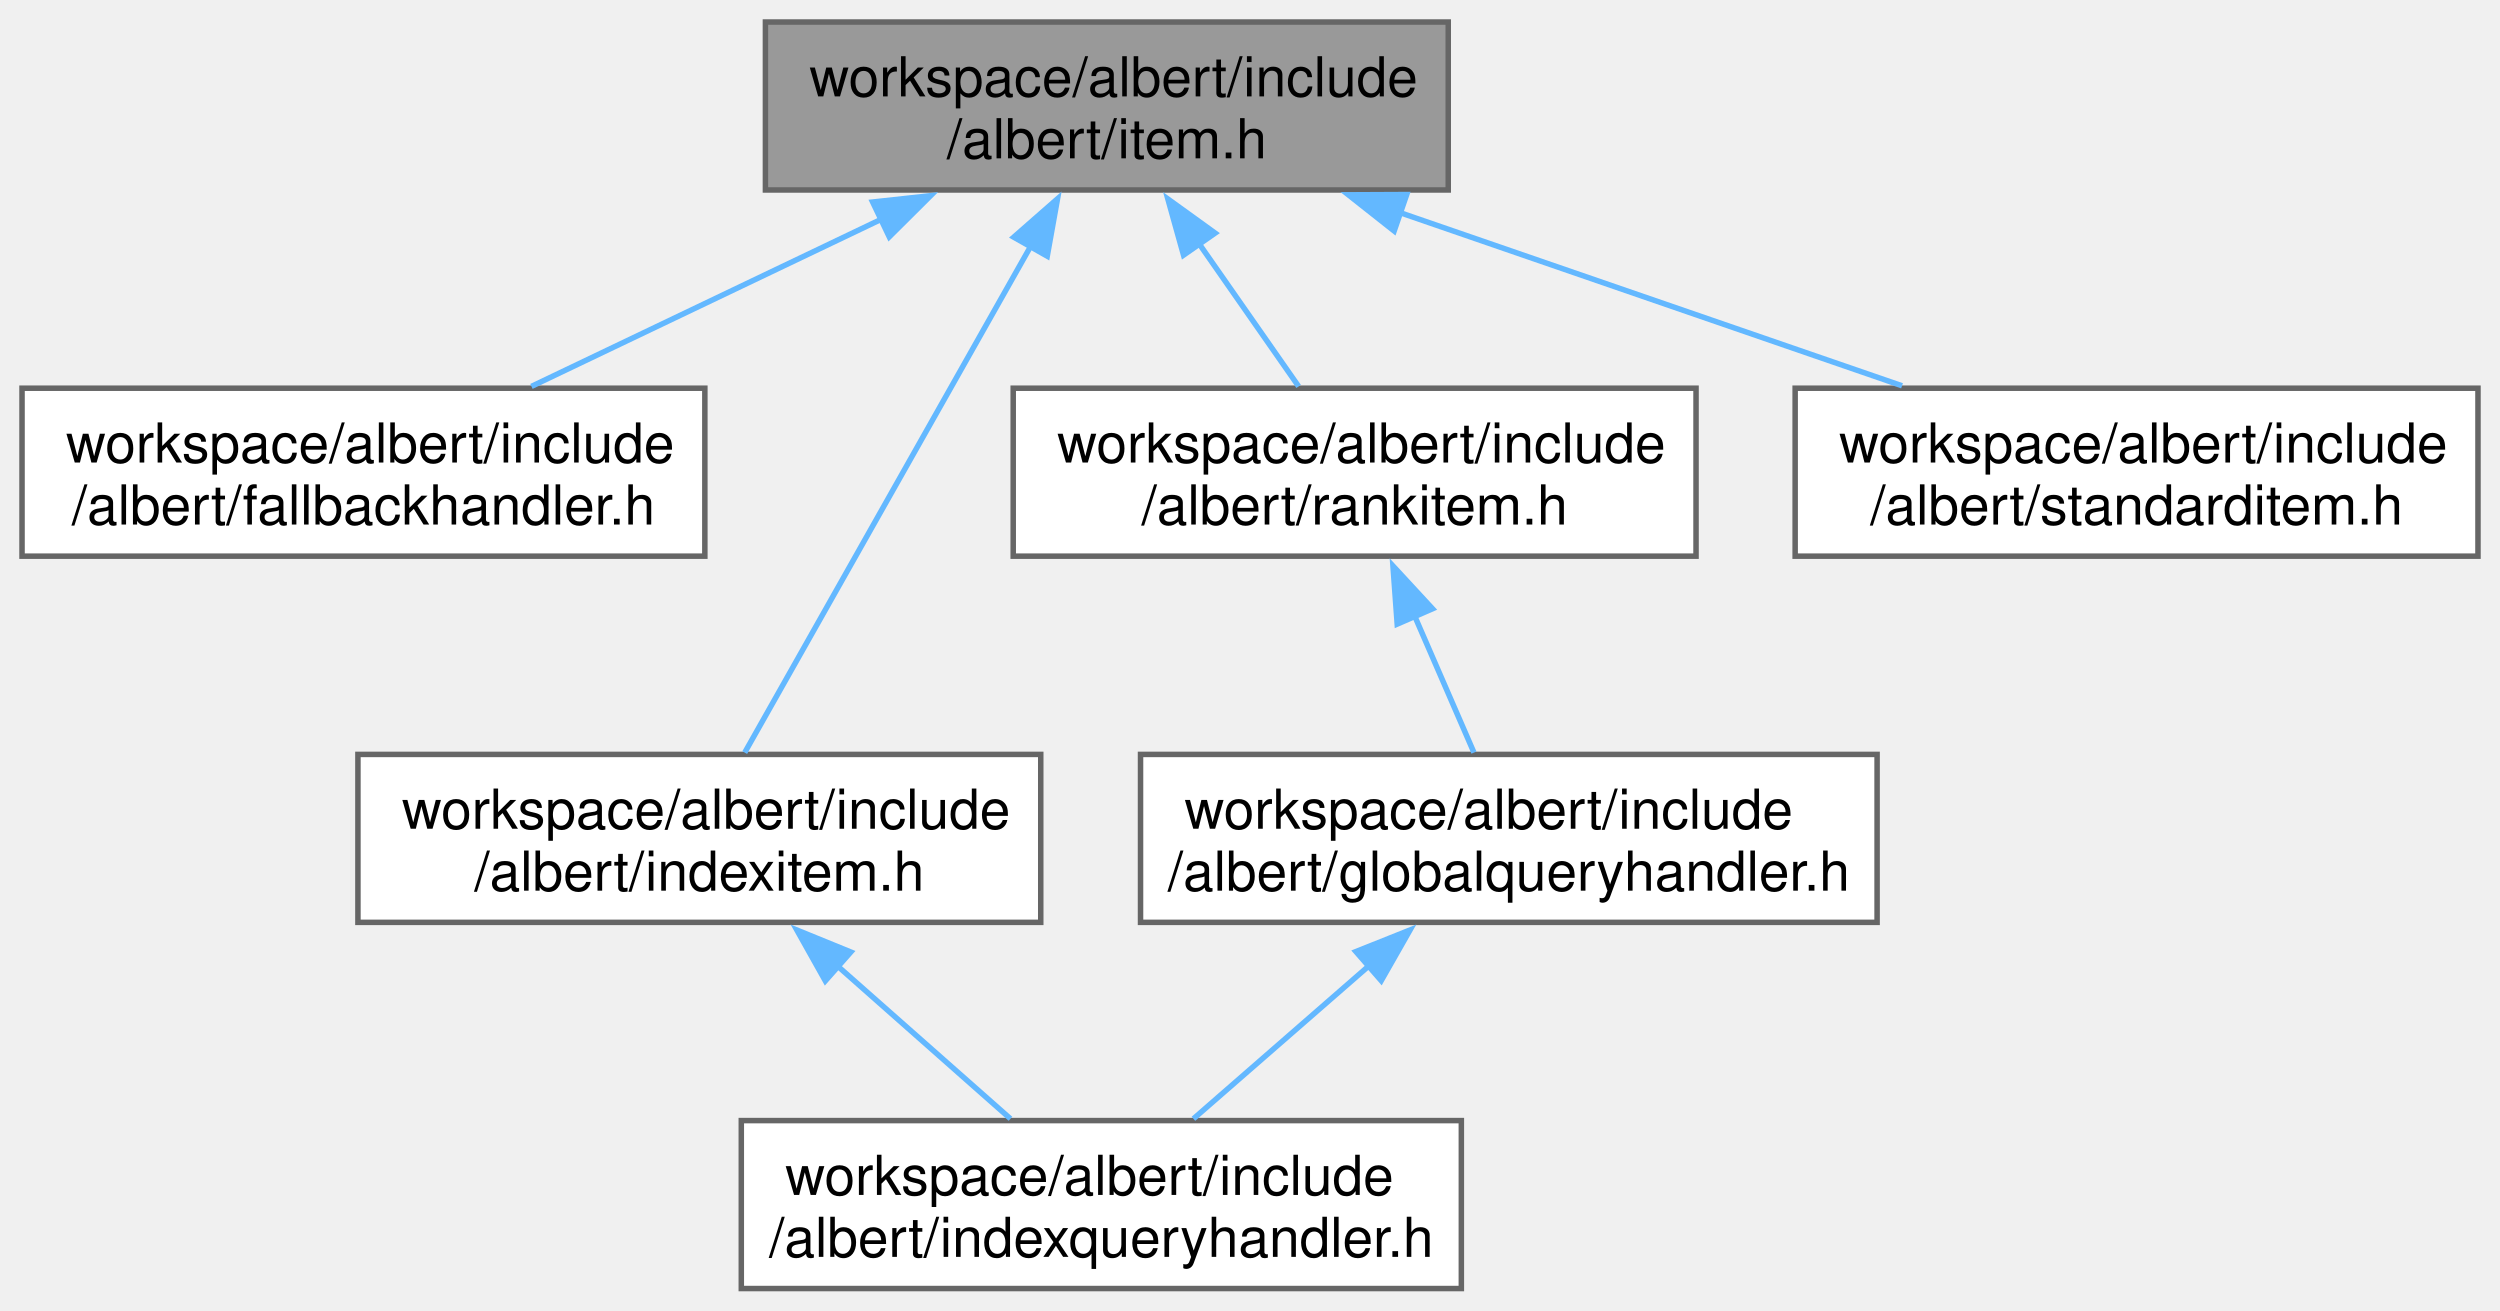
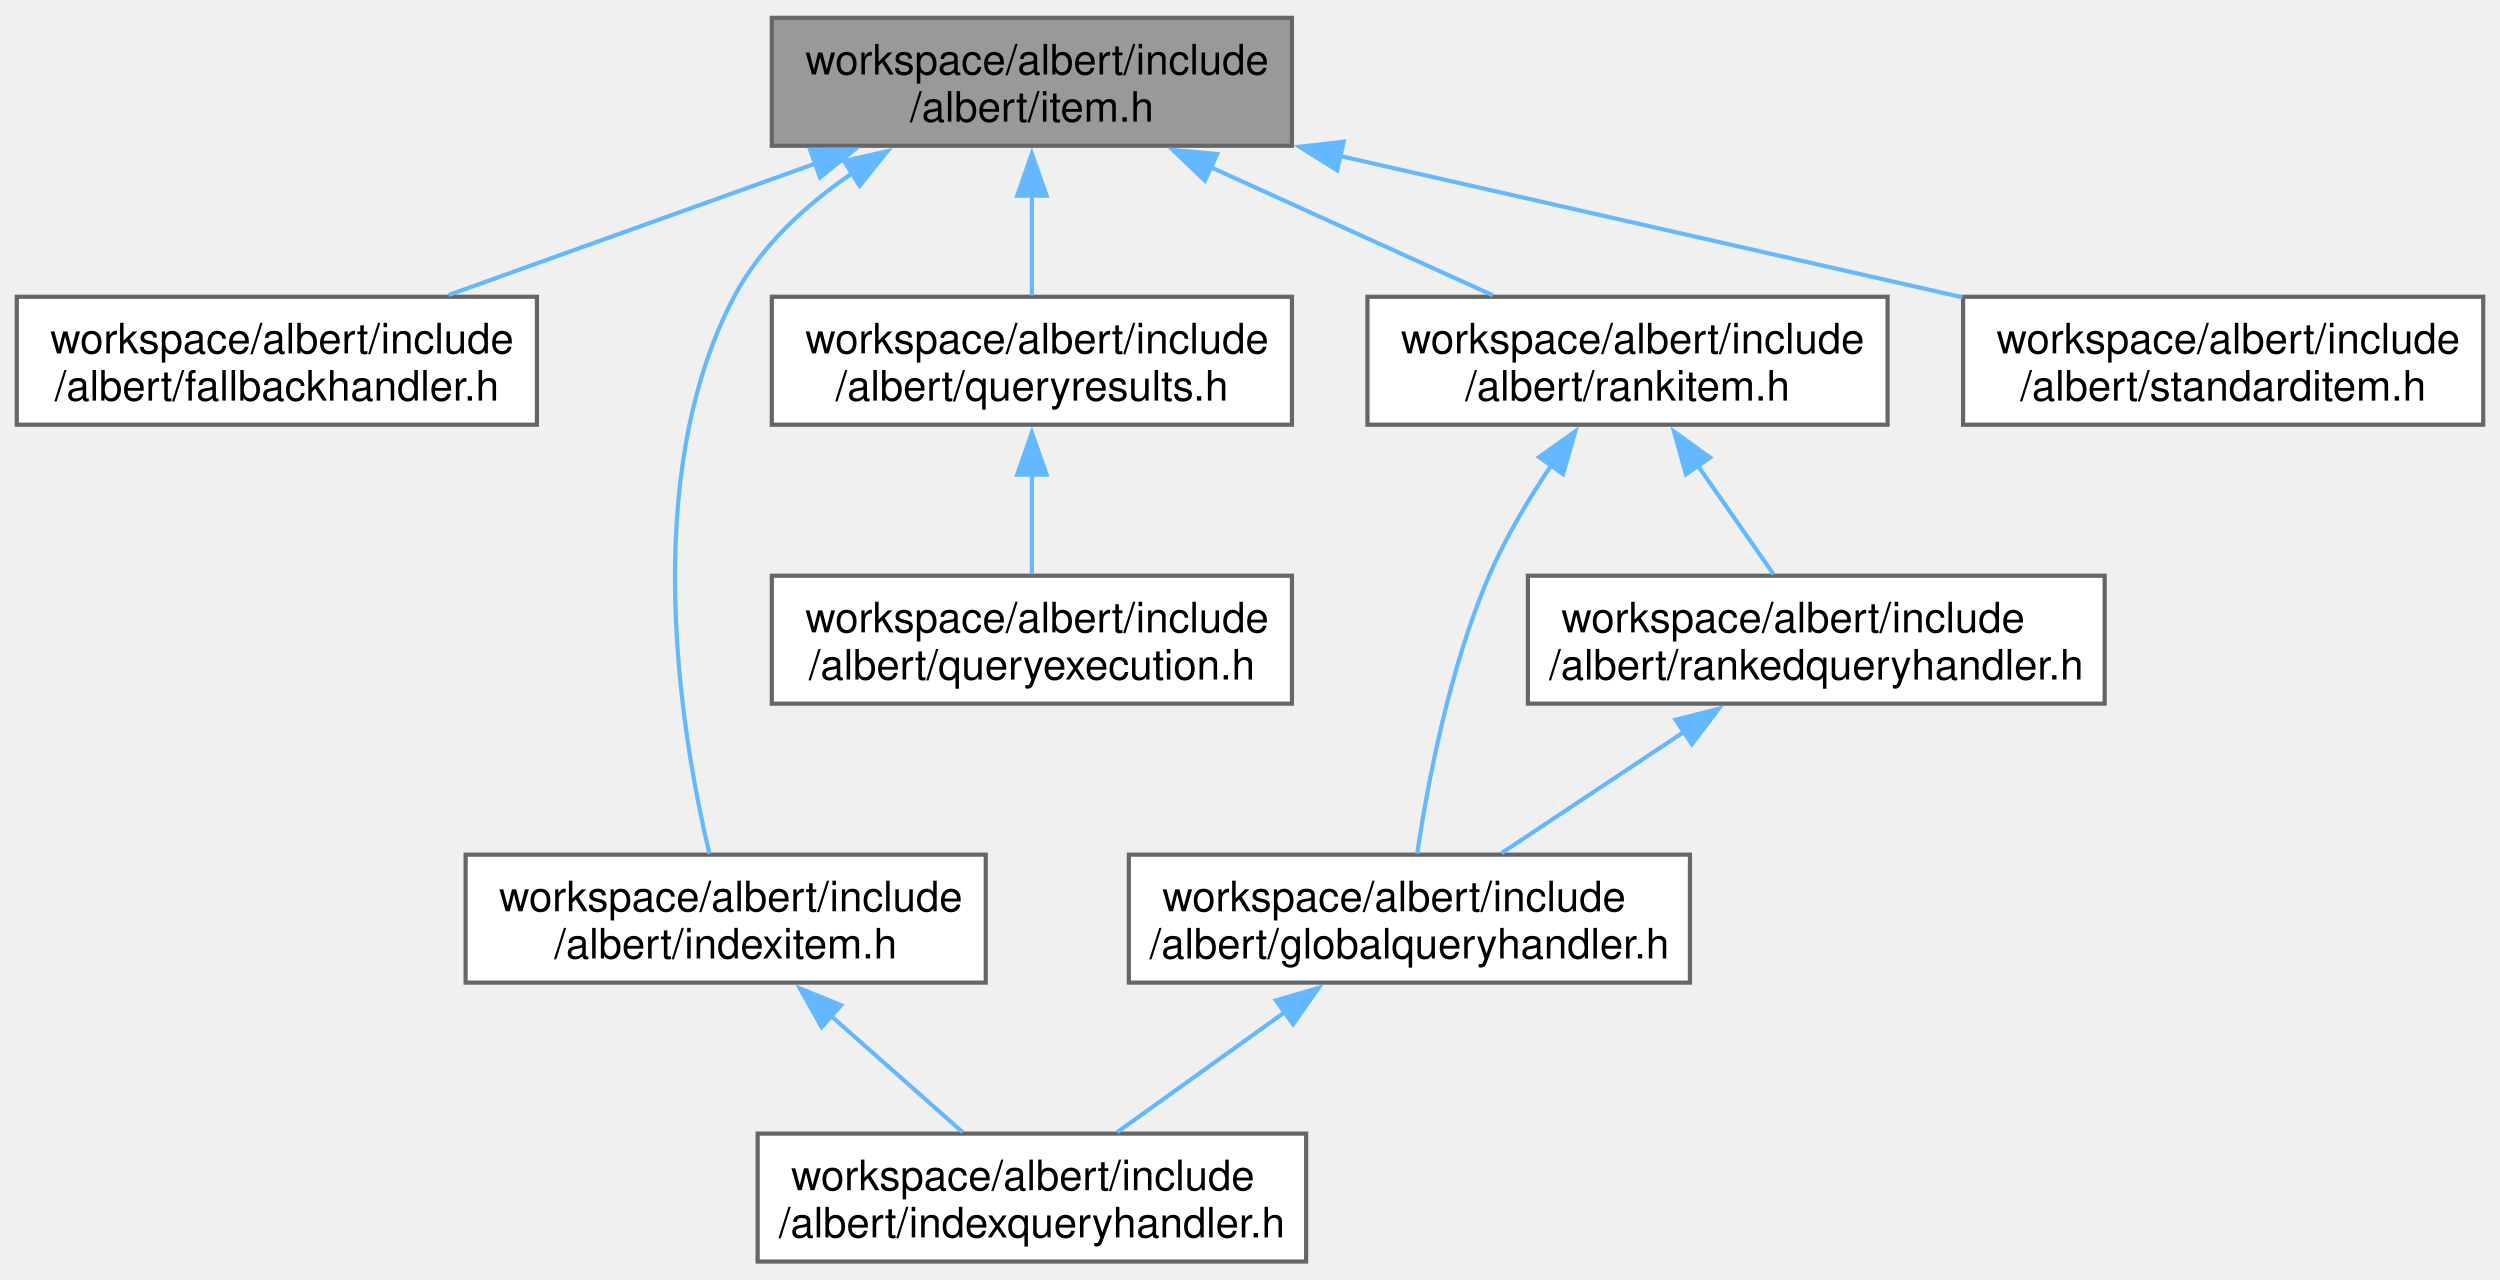
- <svg xmlns="http://www.w3.org/2000/svg" xmlns:xlink="http://www.w3.org/1999/xlink" width="454pt" height="238pt" viewBox="0.00 0.00 454.00 238.00">
-   <g id="graph0" class="graph" transform="scale(1 1) rotate(0) translate(4 234)">
+ <svg xmlns="http://www.w3.org/2000/svg" xmlns:xlink="http://www.w3.org/1999/xlink" width="596pt" height="305pt" viewBox="0.00 0.00 596.00 304.50">
+   <g id="graph0" class="graph" transform="scale(1 1) rotate(0) translate(4 300.5)">
    <g id="Node000001" class="node">
      <g id="a_Node000001">
        <a xlink:title=" ">
-           <polygon fill="#999999" stroke="#666666" points="259,-230 135,-230 135,-199.5 259,-199.5 259,-230" />
-           <text text-anchor="start" x="143" y="-216.5" font-family="Helvetica,sans-Serif" font-size="10.00">workspace/albert/include</text>
-           <text text-anchor="middle" x="197" y="-205.25" font-family="Helvetica,sans-Serif" font-size="10.00">/albert/item.h</text>
+           <polygon fill="#999999" stroke="#666666" points="304,-296.5 180,-296.5 180,-266 304,-266 304,-296.5" />
+           <text text-anchor="start" x="188" y="-283" font-family="Helvetica,sans-Serif" font-size="10.00">workspace/albert/include</text>
+           <text text-anchor="middle" x="242" y="-271.75" font-family="Helvetica,sans-Serif" font-size="10.00">/albert/item.h</text>
        </a>
      </g>
    </g>
    <g id="Node000002" class="node">
      <g id="a_Node000002">
        <a xlink:href="fallbackhandler_8h.html" target="_top" xlink:title=" ">
-           <polygon fill="white" stroke="#666666" points="124,-163.5 0,-163.5 0,-133 124,-133 124,-163.5" />
-           <text text-anchor="start" x="8" y="-150" font-family="Helvetica,sans-Serif" font-size="10.00">workspace/albert/include</text>
-           <text text-anchor="middle" x="62" y="-138.75" font-family="Helvetica,sans-Serif" font-size="10.00">/albert/fallbackhandler.h</text>
+           <polygon fill="white" stroke="#666666" points="124,-230 0,-230 0,-199.5 124,-199.5 124,-230" />
+           <text text-anchor="start" x="8" y="-216.5" font-family="Helvetica,sans-Serif" font-size="10.00">workspace/albert/include</text>
+           <text text-anchor="middle" x="62" y="-205.25" font-family="Helvetica,sans-Serif" font-size="10.00">/albert/fallbackhandler.h</text>
        </a>
      </g>
    </g>
    <g id="edge1_Node000001_Node000002" class="edge">
      <g id="a_edge1_Node000001_Node000002">
        <a xlink:title=" ">
-           <path fill="none" stroke="#63b8ff" d="M156.08,-194.2C135.63,-184.43 111.3,-172.81 92.51,-163.83" />
-           <polygon fill="#63b8ff" stroke="#63b8ff" points="154.47,-197.31 165,-198.46 157.49,-190.99 154.47,-197.31" />
+           <path fill="none" stroke="#63b8ff" d="M190.45,-261.78C162.7,-251.83 128.94,-239.74 102.99,-230.44" />
+           <polygon fill="#63b8ff" stroke="#63b8ff" points="189.14,-265.02 199.73,-265.1 191.5,-258.44 189.14,-265.02" />
        </a>
      </g>
    </g>
    <g id="Node000003" class="node">
      <g id="a_Node000003">
        <a xlink:href="indexitem_8h.html" target="_top" xlink:title=" ">
-           <polygon fill="white" stroke="#666666" points="185,-97 61,-97 61,-66.5 185,-66.5 185,-97" />
-           <text text-anchor="start" x="69" y="-83.5" font-family="Helvetica,sans-Serif" font-size="10.00">workspace/albert/include</text>
-           <text text-anchor="middle" x="123" y="-72.25" font-family="Helvetica,sans-Serif" font-size="10.00">/albert/indexitem.h</text>
+           <polygon fill="white" stroke="#666666" points="231,-97 107,-97 107,-66.5 231,-66.5 231,-97" />
+           <text text-anchor="start" x="115" y="-83.5" font-family="Helvetica,sans-Serif" font-size="10.00">workspace/albert/include</text>
+           <text text-anchor="middle" x="169" y="-72.25" font-family="Helvetica,sans-Serif" font-size="10.00">/albert/indexitem.h</text>
        </a>
      </g>
    </g>
    <g id="edge2_Node000001_Node000003" class="edge">
      <g id="a_edge2_Node000001_Node000003">
        <a xlink:title=" ">
-           <path fill="none" stroke="#63b8ff" d="M183.23,-189.38C167.96,-162.34 143.82,-119.6 131.24,-97.33" />
-           <polygon fill="#63b8ff" stroke="#63b8ff" points="180.09,-190.93 188.05,-197.91 186.18,-187.48 180.09,-190.93" />
+           <path fill="none" stroke="#63b8ff" d="M199.37,-259.6C188.13,-251.95 177.37,-242.11 171,-230 148.03,-186.33 158.56,-124.81 165.13,-97.18" />
+           <polygon fill="#63b8ff" stroke="#63b8ff" points="197.22,-262.38 207.56,-264.71 200.93,-256.44 197.22,-262.38" />
        </a>
      </g>
    </g>
    <g id="Node000005" class="node">
      <g id="a_Node000005">
-         <a xlink:href="rankitem_8h.html" target="_top" xlink:title=" ">
-           <polygon fill="white" stroke="#666666" points="304,-163.5 180,-163.5 180,-133 304,-133 304,-163.5" />
-           <text text-anchor="start" x="188" y="-150" font-family="Helvetica,sans-Serif" font-size="10.00">workspace/albert/include</text>
-           <text text-anchor="middle" x="242" y="-138.75" font-family="Helvetica,sans-Serif" font-size="10.00">/albert/rankitem.h</text>
+         <a xlink:href="queryresults_8h.html" target="_top" xlink:title=" ">
+           <polygon fill="white" stroke="#666666" points="304,-230 180,-230 180,-199.5 304,-199.5 304,-230" />
+           <text text-anchor="start" x="188" y="-216.5" font-family="Helvetica,sans-Serif" font-size="10.00">workspace/albert/include</text>
+           <text text-anchor="middle" x="242" y="-205.25" font-family="Helvetica,sans-Serif" font-size="10.00">/albert/queryresults.h</text>
        </a>
      </g>
    </g>
    <g id="edge4_Node000001_Node000005" class="edge">
      <g id="a_edge4_Node000001_Node000005">
        <a xlink:title=" ">
-           <path fill="none" stroke="#63b8ff" d="M213.72,-189.79C219.8,-181.07 226.49,-171.49 231.83,-163.83" />
-           <polygon fill="#63b8ff" stroke="#63b8ff" points="210.93,-187.67 208.08,-197.87 216.67,-191.67 210.93,-187.67" />
+           <path fill="none" stroke="#63b8ff" d="M242,-254.31C242,-246.14 242,-237.41 242,-230.33" />
+           <polygon fill="#63b8ff" stroke="#63b8ff" points="238.5,-254.1 242,-264.1 245.5,-254.1 238.5,-254.1" />
        </a>
      </g>
    </g>
    <g id="Node000007" class="node">
      <g id="a_Node000007">
-         <a xlink:href="standarditem_8h.html" target="_top" xlink:title=" ">
-           <polygon fill="white" stroke="#666666" points="446,-163.5 322,-163.5 322,-133 446,-133 446,-163.5" />
-           <text text-anchor="start" x="330" y="-150" font-family="Helvetica,sans-Serif" font-size="10.00">workspace/albert/include</text>
-           <text text-anchor="middle" x="384" y="-138.75" font-family="Helvetica,sans-Serif" font-size="10.00">/albert/standarditem.h</text>
+         <a xlink:href="rankitem_8h.html" target="_top" xlink:title=" ">
+           <polygon fill="white" stroke="#666666" points="446,-230 322,-230 322,-199.5 446,-199.5 446,-230" />
+           <text text-anchor="start" x="330" y="-216.5" font-family="Helvetica,sans-Serif" font-size="10.00">workspace/albert/include</text>
+           <text text-anchor="middle" x="384" y="-205.25" font-family="Helvetica,sans-Serif" font-size="10.00">/albert/rankitem.h</text>
        </a>
      </g>
    </g>
-     <g id="edge7_Node000001_Node000007" class="edge">
-       <g id="a_edge7_Node000001_Node000007">
+     <g id="edge6_Node000001_Node000007" class="edge">
+       <g id="a_edge6_Node000001_Node000007">
        <a xlink:title=" ">
-           <path fill="none" stroke="#63b8ff" d="M250.17,-195.41C279.07,-185.44 314.34,-173.28 341.41,-163.94" />
-           <polygon fill="#63b8ff" stroke="#63b8ff" points="249.18,-192.05 240.86,-198.62 251.46,-198.67 249.18,-192.05" />
+           <path fill="none" stroke="#63b8ff" d="M284.46,-260.97C306.09,-251.14 331.96,-239.39 351.91,-230.33" />
+           <polygon fill="#63b8ff" stroke="#63b8ff" points="283.26,-257.67 275.6,-264.99 286.15,-264.04 283.26,-257.67" />
+         </a>
+       </g>
+     </g>
+     <g id="Node000010" class="node">
+       <g id="a_Node000010">
+         <a xlink:href="standarditem_8h.html" target="_top" xlink:title=" ">
+           <polygon fill="white" stroke="#666666" points="588,-230 464,-230 464,-199.5 588,-199.5 588,-230" />
+           <text text-anchor="start" x="472" y="-216.5" font-family="Helvetica,sans-Serif" font-size="10.00">workspace/albert/include</text>
+           <text text-anchor="middle" x="526" y="-205.25" font-family="Helvetica,sans-Serif" font-size="10.00">/albert/standarditem.h</text>
+         </a>
+       </g>
+     </g>
+     <g id="edge11_Node000001_Node000010" class="edge">
+       <g id="a_edge11_Node000001_Node000010">
+         <a xlink:title=" ">
+           <path fill="none" stroke="#63b8ff" d="M315.43,-263.57C361.45,-253.12 420.11,-239.8 463.82,-229.87" />
+           <polygon fill="#63b8ff" stroke="#63b8ff" points="314.78,-260.13 305.8,-265.76 316.33,-266.96 314.78,-260.13" />
        </a>
      </g>
    </g>
    <g id="Node000004" class="node">
      <g id="a_Node000004">
        <a xlink:href="indexqueryhandler_8h.html" target="_top" xlink:title=" ">
-           <polygon fill="white" stroke="#666666" points="261.38,-30.5 130.62,-30.5 130.62,0 261.38,0 261.38,-30.5" />
-           <text text-anchor="start" x="138.62" y="-17" font-family="Helvetica,sans-Serif" font-size="10.00">workspace/albert/include</text>
-           <text text-anchor="middle" x="196" y="-5.75" font-family="Helvetica,sans-Serif" font-size="10.00">/albert/indexqueryhandler.h</text>
+           <polygon fill="white" stroke="#666666" points="307.38,-30.5 176.62,-30.5 176.62,0 307.38,0 307.38,-30.5" />
+           <text text-anchor="start" x="184.62" y="-17" font-family="Helvetica,sans-Serif" font-size="10.00">workspace/albert/include</text>
+           <text text-anchor="middle" x="242" y="-5.75" font-family="Helvetica,sans-Serif" font-size="10.00">/albert/indexqueryhandler.h</text>
        </a>
      </g>
    </g>
    <g id="edge3_Node000003_Node000004" class="edge">
      <g id="a_edge3_Node000003_Node000004">
        <a xlink:title=" ">
-           <path fill="none" stroke="#63b8ff" d="M147.91,-58.74C158.34,-49.53 170.18,-39.06 179.5,-30.83" />
-           <polygon fill="#63b8ff" stroke="#63b8ff" points="145.88,-55.87 140.7,-65.11 150.51,-61.11 145.88,-55.87" />
+           <path fill="none" stroke="#63b8ff" d="M193.91,-58.74C204.34,-49.53 216.18,-39.06 225.5,-30.83" />
+           <polygon fill="#63b8ff" stroke="#63b8ff" points="191.88,-55.87 186.7,-65.11 196.51,-61.11 191.88,-55.87" />
        </a>
      </g>
    </g>
    <g id="Node000006" class="node">
      <g id="a_Node000006">
-         <a xlink:href="globalqueryhandler_8h.html" target="_top" xlink:title=" ">
-           <polygon fill="white" stroke="#666666" points="336.88,-97 203.12,-97 203.12,-66.5 336.88,-66.5 336.88,-97" />
-           <text text-anchor="start" x="211.12" y="-83.5" font-family="Helvetica,sans-Serif" font-size="10.00">workspace/albert/include</text>
-           <text text-anchor="middle" x="270" y="-72.25" font-family="Helvetica,sans-Serif" font-size="10.00">/albert/globalqueryhandler.h</text>
+         <a xlink:href="queryexecution_8h.html" target="_top" xlink:title=" ">
+           <polygon fill="white" stroke="#666666" points="304,-163.5 180,-163.5 180,-133 304,-133 304,-163.5" />
+           <text text-anchor="start" x="188" y="-150" font-family="Helvetica,sans-Serif" font-size="10.00">workspace/albert/include</text>
+           <text text-anchor="middle" x="242" y="-138.75" font-family="Helvetica,sans-Serif" font-size="10.00">/albert/queryexecution.h</text>
        </a>
      </g>
    </g>
    <g id="edge5_Node000005_Node000006" class="edge">
      <g id="a_edge5_Node000005_Node000006">
        <a xlink:title=" ">
-           <path fill="none" stroke="#63b8ff" d="M252.89,-122.16C256.54,-113.75 260.49,-104.66 263.67,-97.33" />
-           <polygon fill="#63b8ff" stroke="#63b8ff" points="249.73,-120.66 248.96,-131.23 256.15,-123.45 249.73,-120.66" />
+           <path fill="none" stroke="#63b8ff" d="M242,-187.81C242,-179.64 242,-170.91 242,-163.83" />
+           <polygon fill="#63b8ff" stroke="#63b8ff" points="238.5,-187.6 242,-197.6 245.5,-187.6 238.5,-187.6" />
        </a>
      </g>
    </g>
-     <g id="edge6_Node000006_Node000004" class="edge">
-       <g id="a_edge6_Node000006_Node000004">
+     <g id="Node000008" class="node">
+       <g id="a_Node000008">
+         <a xlink:href="globalqueryhandler_8h.html" target="_top" xlink:title=" ">
+           <polygon fill="white" stroke="#666666" points="398.88,-97 265.12,-97 265.12,-66.5 398.88,-66.5 398.88,-97" />
+           <text text-anchor="start" x="273.12" y="-83.5" font-family="Helvetica,sans-Serif" font-size="10.00">workspace/albert/include</text>
+           <text text-anchor="middle" x="332" y="-72.25" font-family="Helvetica,sans-Serif" font-size="10.00">/albert/globalqueryhandler.h</text>
+         </a>
+       </g>
+     </g>
+     <g id="edge7_Node000007_Node000008" class="edge">
+       <g id="a_edge7_Node000007_Node000008">
        <a xlink:title=" ">
-           <path fill="none" stroke="#63b8ff" d="M244.75,-58.74C234.18,-49.53 222.17,-39.06 212.73,-30.83" />
-           <polygon fill="#63b8ff" stroke="#63b8ff" points="242.23,-61.19 252.07,-65.12 246.83,-55.91 242.23,-61.19" />
+           <path fill="none" stroke="#63b8ff" d="M365.95,-190C360.5,-181.93 354.93,-172.63 351,-163.5 341.5,-141.4 336.31,-113.77 333.85,-97.23" />
+           <polygon fill="#63b8ff" stroke="#63b8ff" points="362.92,-191.77 371.55,-197.91 368.63,-187.72 362.92,-191.77" />
+         </a>
+       </g>
+     </g>
+     <g id="Node000009" class="node">
+       <g id="a_Node000009">
+         <a xlink:href="rankedqueryhandler_8h.html" target="_top" xlink:title=" ">
+           <polygon fill="white" stroke="#666666" points="497.75,-163.5 360.25,-163.5 360.25,-133 497.75,-133 497.75,-163.5" />
+           <text text-anchor="start" x="368.25" y="-150" font-family="Helvetica,sans-Serif" font-size="10.00">workspace/albert/include</text>
+           <text text-anchor="middle" x="429" y="-138.75" font-family="Helvetica,sans-Serif" font-size="10.00">/albert/rankedqueryhandler.h</text>
+         </a>
+       </g>
+     </g>
+     <g id="edge9_Node000007_Node000009" class="edge">
+       <g id="a_edge9_Node000007_Node000009">
+         <a xlink:title=" ">
+           <path fill="none" stroke="#63b8ff" d="M400.72,-189.79C406.8,-181.07 413.49,-171.49 418.83,-163.83" />
+           <polygon fill="#63b8ff" stroke="#63b8ff" points="397.93,-187.67 395.08,-197.87 403.67,-191.67 397.93,-187.67" />
+         </a>
+       </g>
+     </g>
+     <g id="edge8_Node000008_Node000004" class="edge">
+       <g id="a_edge8_Node000008_Node000004">
+         <a xlink:title=" ">
+           <path fill="none" stroke="#63b8ff" d="M302.44,-59.57C289.31,-50.16 274.18,-39.31 262.34,-30.83" />
+           <polygon fill="#63b8ff" stroke="#63b8ff" points="300.18,-62.25 310.35,-65.23 304.26,-56.56 300.18,-62.25" />
+         </a>
+       </g>
+     </g>
+     <g id="edge10_Node000009_Node000008" class="edge">
+       <g id="a_edge10_Node000009_Node000008">
+         <a xlink:title=" ">
+           <path fill="none" stroke="#63b8ff" d="M397.56,-126.34C383.31,-116.87 366.81,-105.89 353.92,-97.33" />
+           <polygon fill="#63b8ff" stroke="#63b8ff" points="395.46,-129.15 405.73,-131.78 399.34,-123.32 395.46,-129.15" />
        </a>
      </g>
    </g>
  </g>
</svg>
